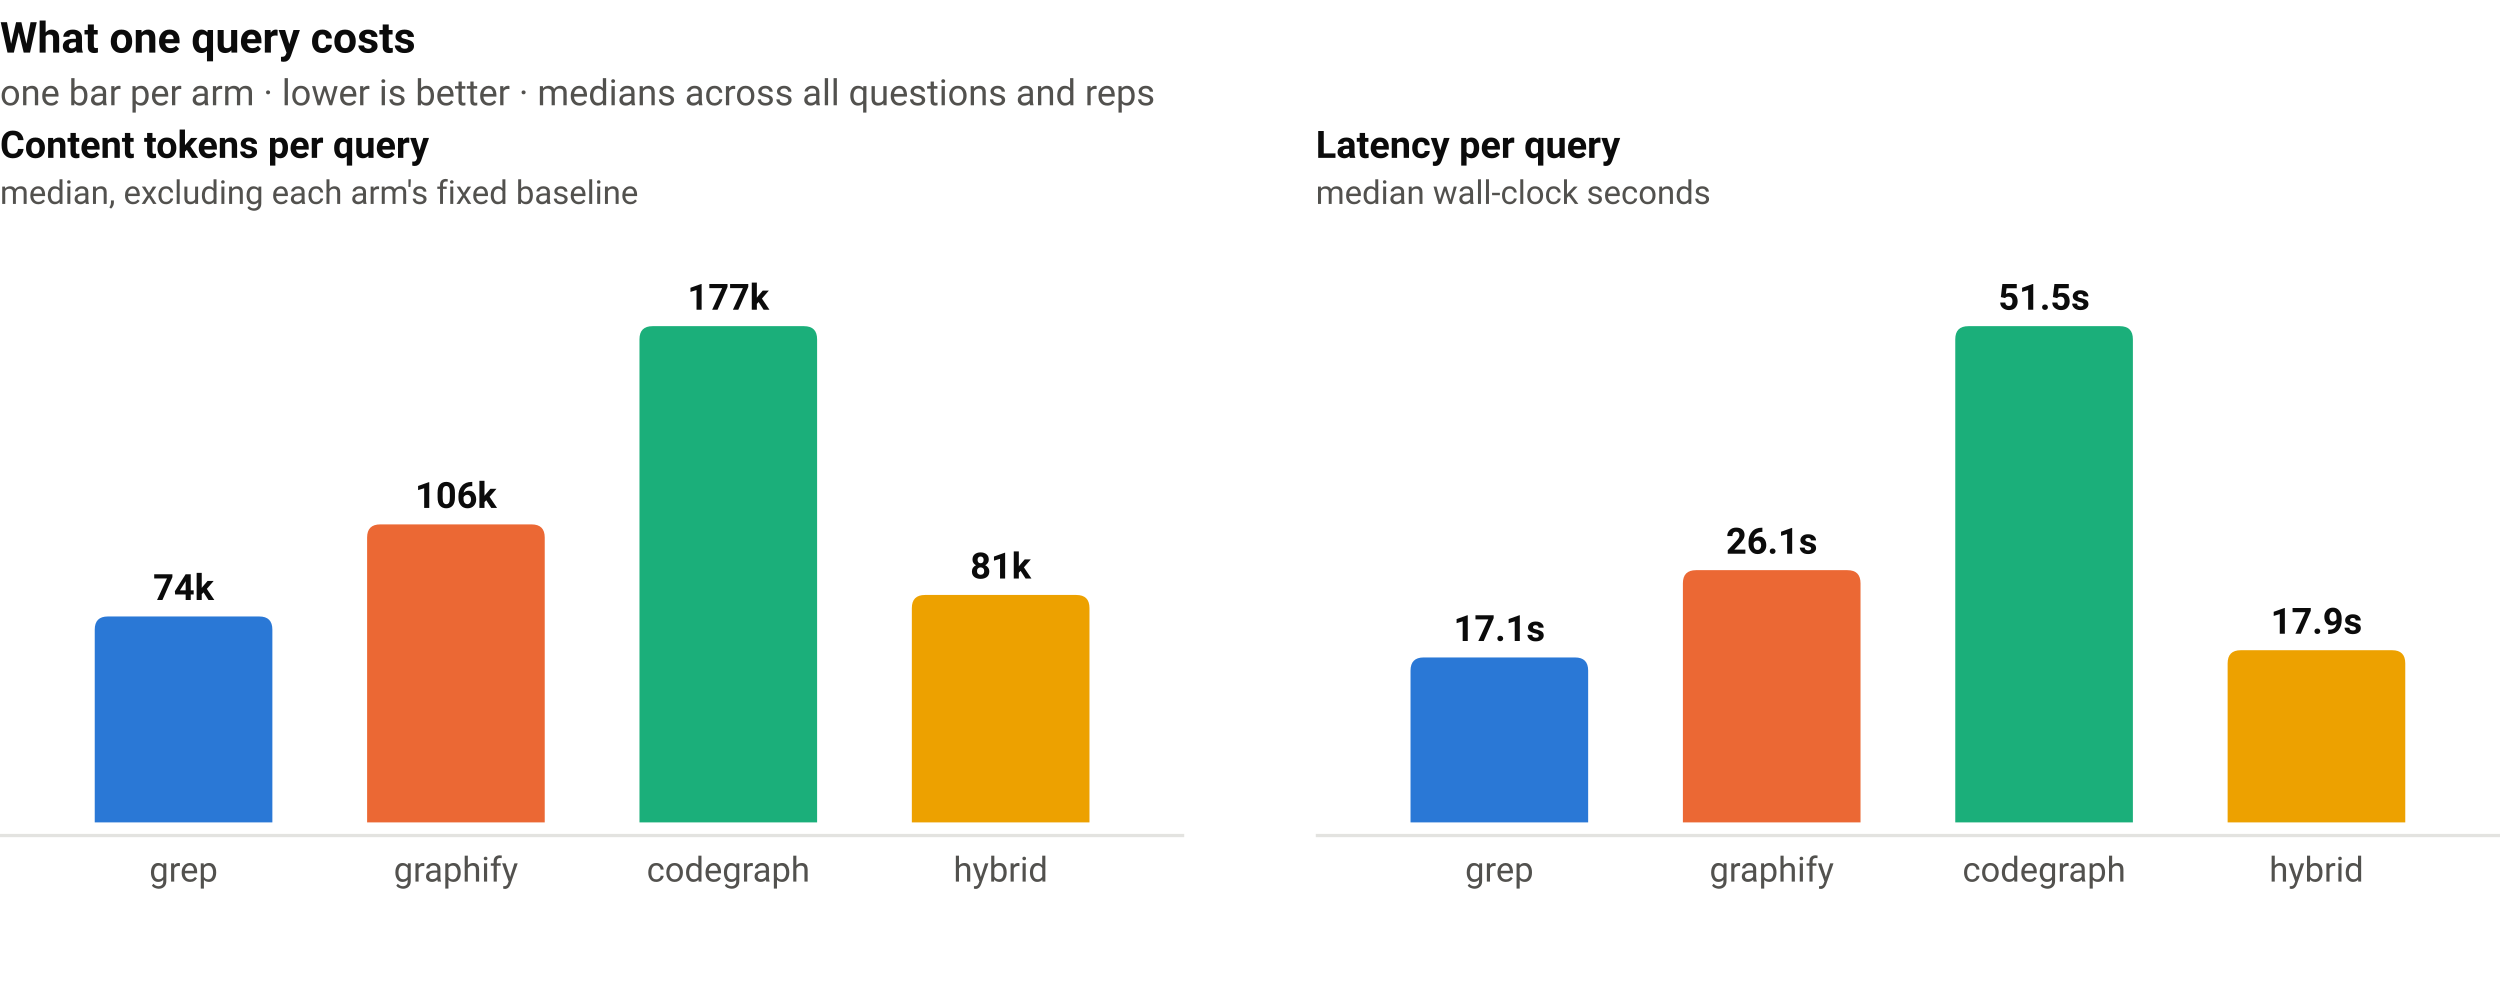
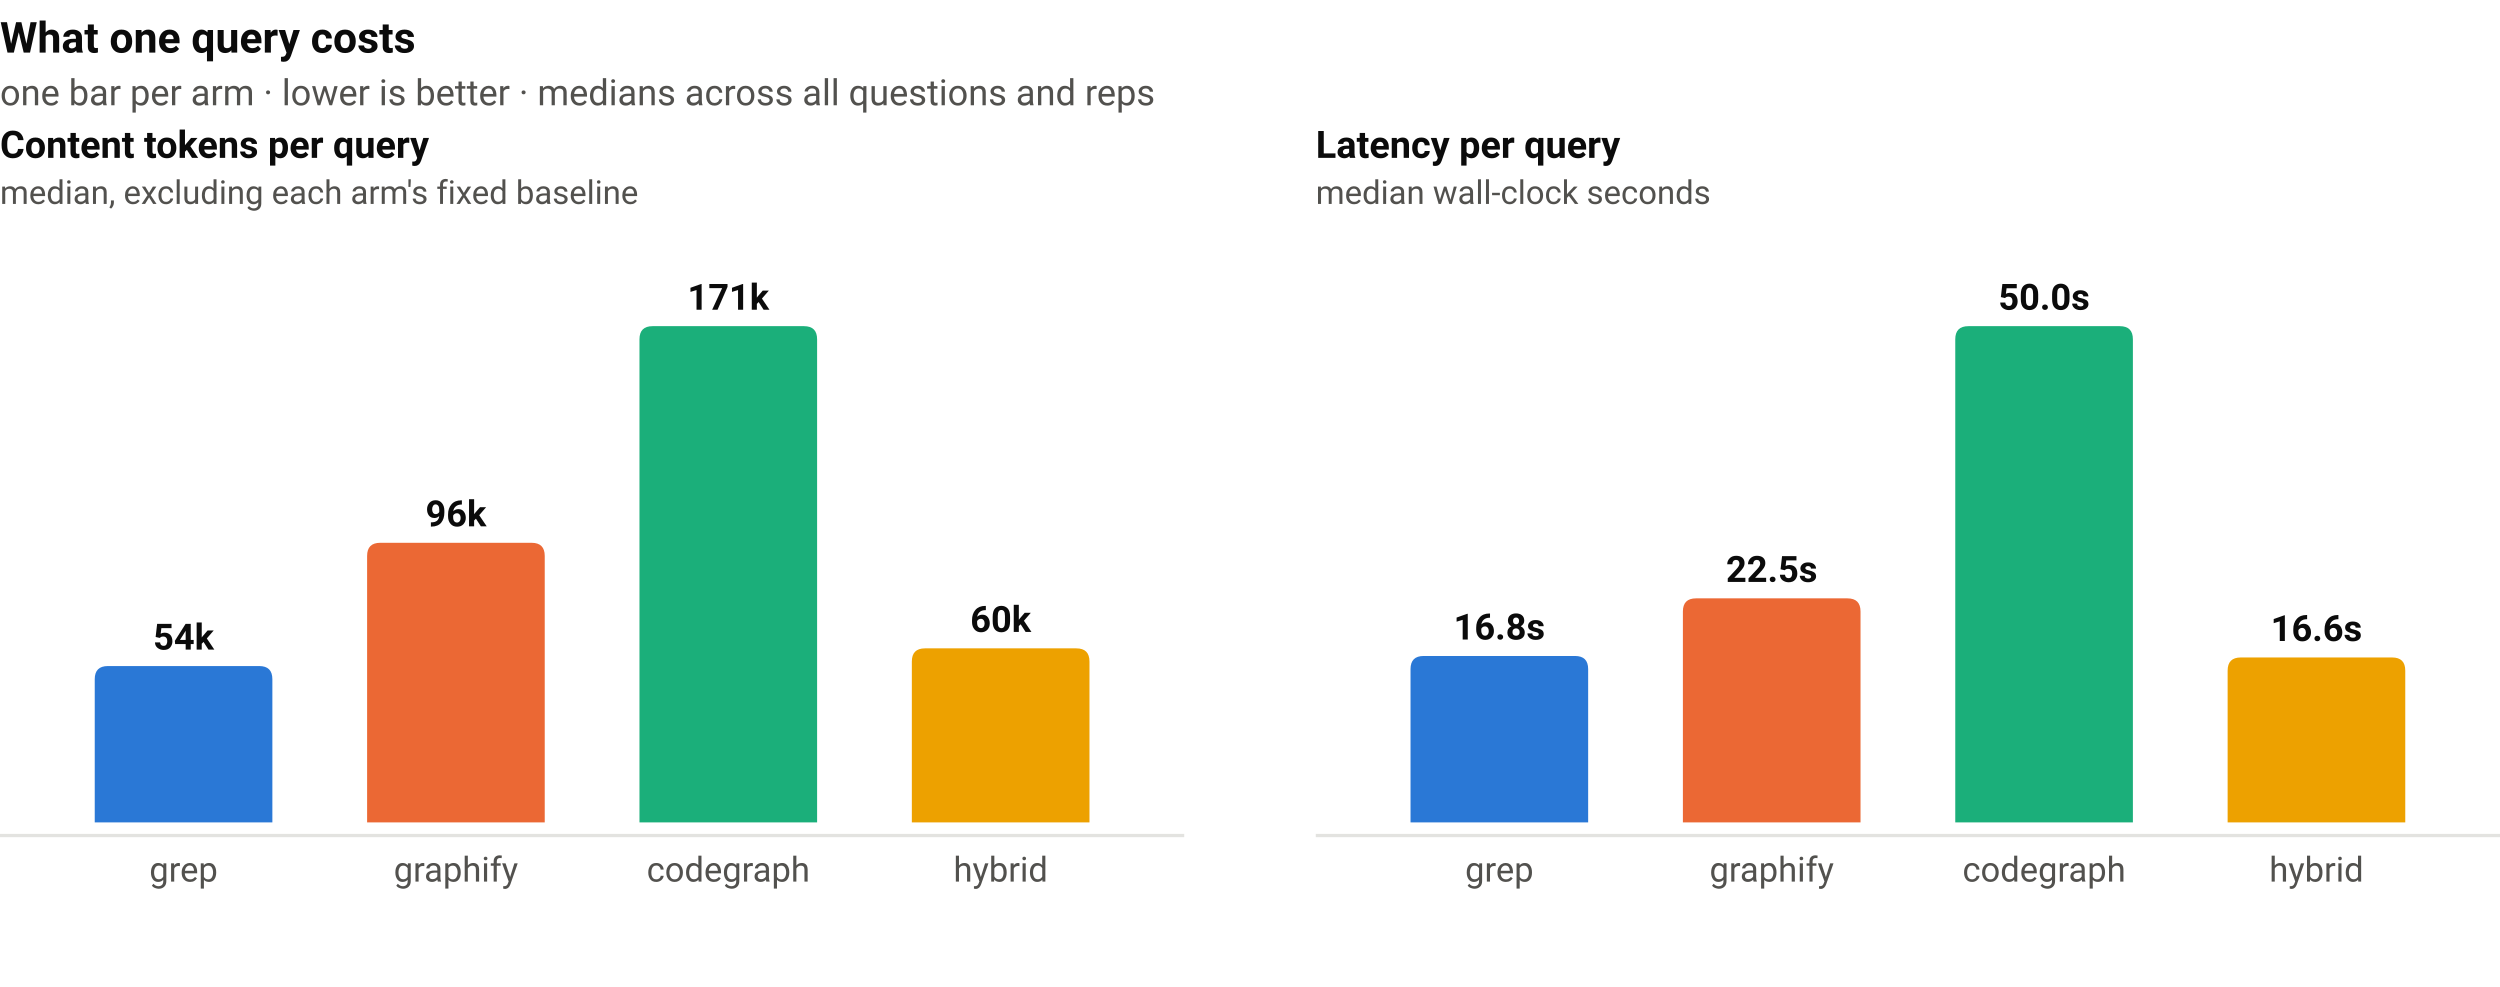
<svg xmlns="http://www.w3.org/2000/svg" width="760" height="300" viewBox="0 0 760 300" font-family="system-ui,-apple-system,Segoe UI,Roboto,sans-serif" role="img">
  <text x="0" y="16" font-size="13" font-weight="600" fill="#0b0b0b">What one query costs</text>
  <text x="0" y="32" font-size="11" fill="#52514e">one bar per arm · lower is better · medians across all questions and reps</text>
  <text x="0" y="48" font-size="11.5" font-weight="600" fill="#0b0b0b">Content tokens per query</text>
  <text x="0" y="62" font-size="10" fill="#52514e">median, excluding each arm's fixed baseline</text>
-   <path d="M28.8 250 L28.8 191.406 Q28.8 187.406 32.8 187.406 L78.8 187.406 Q82.8 187.406 82.8 191.406 L82.8 250 Z" fill="#2a78d6" />
-   <text x="55.8" y="182.406" font-size="11" font-weight="600" fill="#0b0b0b" text-anchor="middle">74k</text>
+   <path d="M28.8 250 L28.8 206.478 Q28.8 202.478 32.8 202.478 L78.8 202.478 Q82.8 202.478 82.8 206.478 L82.8 250 Z" fill="#2a78d6" />
+   <text x="55.8" y="197.478" font-size="11" font-weight="600" fill="#0b0b0b" text-anchor="middle">54k</text>
  <text x="55.8" y="268" font-size="10.5" fill="#52514e" text-anchor="middle">grep</text>
-   <path d="M111.6 250 L111.6 163.415 Q111.6 159.415 115.6 159.415 L161.6 159.415 Q165.6 159.415 165.6 163.415 L165.6 250 Z" fill="#eb6834" />
-   <text x="138.6" y="154.415" font-size="11" font-weight="600" fill="#0b0b0b" text-anchor="middle">106k</text>
+   <path d="M111.6 250 L111.6 169.009 Q111.6 165.009 115.6 165.009 L161.6 165.009 Q165.6 165.009 165.6 169.009 L165.6 250 Z" fill="#eb6834" />
+   <text x="138.6" y="160.009" font-size="11" font-weight="600" fill="#0b0b0b" text-anchor="middle">96k</text>
  <text x="138.6" y="268" font-size="10.5" fill="#52514e" text-anchor="middle">graphify</text>
  <path d="M194.4 250 L194.4 103.153 Q194.4 99.153 198.4 99.153 L244.4 99.153 Q248.4 99.153 248.4 103.153 L248.4 250 Z" fill="#1baf7a" />
-   <text x="221.4" y="94.153" font-size="11" font-weight="600" fill="#0b0b0b" text-anchor="middle">177k</text>
+   <text x="221.4" y="94.153" font-size="11" font-weight="600" fill="#0b0b0b" text-anchor="middle">171k</text>
  <text x="221.4" y="268" font-size="10.5" fill="#52514e" text-anchor="middle">codegraph</text>
-   <path d="M277.2 250 L277.2 184.869 Q277.2 180.869 281.2 180.869 L327.2 180.869 Q331.2 180.869 331.2 184.869 L331.2 250 Z" fill="#eda100" />
-   <text x="304.2" y="175.869" font-size="11" font-weight="600" fill="#0b0b0b" text-anchor="middle">81k</text>
+   <path d="M277.2 250 L277.2 201.103 Q277.2 197.103 281.2 197.103 L327.2 197.103 Q331.2 197.103 331.2 201.103 L331.2 250 Z" fill="#eda100" />
+   <text x="304.2" y="192.103" font-size="11" font-weight="600" fill="#0b0b0b" text-anchor="middle">60k</text>
  <text x="304.2" y="268" font-size="10.5" fill="#52514e" text-anchor="middle">hybrid</text>
  <line x1="0" y1="254" x2="360" y2="254" stroke="#e3e3e0" stroke-width="1" />
  <text x="400" y="48" font-size="11.5" font-weight="600" fill="#0b0b0b">Latency per query</text>
  <text x="400" y="62" font-size="10" fill="#52514e">median wall-clock seconds</text>
-   <path d="M428.8 250 L428.8 203.864 Q428.8 199.864 432.8 199.864 L478.8 199.864 Q482.8 199.864 482.8 203.864 L482.8 250 Z" fill="#2a78d6" />
-   <text x="455.8" y="194.864" font-size="11" font-weight="600" fill="#0b0b0b" text-anchor="middle">17.1s</text>
+   <path d="M428.8 250 L428.8 203.416 Q428.8 199.416 432.8 199.416 L478.8 199.416 Q482.8 199.416 482.8 203.416 L482.8 250 Z" fill="#2a78d6" />
+   <text x="455.8" y="194.416" font-size="11" font-weight="600" fill="#0b0b0b" text-anchor="middle">16.8s</text>
  <text x="455.8" y="268" font-size="10.5" fill="#52514e" text-anchor="middle">grep</text>
-   <path d="M511.6 250 L511.6 177.33 Q511.6 173.33 515.6 173.33 L561.6 173.33 Q565.6 173.33 565.6 177.33 L565.6 250 Z" fill="#eb6834" />
-   <text x="538.6" y="168.33" font-size="11" font-weight="600" fill="#0b0b0b" text-anchor="middle">26.1s</text>
+   <path d="M511.6 250 L511.6 185.9 Q511.6 181.9 515.6 181.9 L561.6 181.9 Q565.6 181.9 565.6 185.9 L565.6 250 Z" fill="#eb6834" />
+   <text x="538.6" y="176.9" font-size="11" font-weight="600" fill="#0b0b0b" text-anchor="middle">22.5s</text>
  <text x="538.6" y="268" font-size="10.5" fill="#52514e" text-anchor="middle">graphify</text>
  <path d="M594.4 250 L594.4 103.153 Q594.4 99.153 598.4 99.153 L644.4 99.153 Q648.4 99.153 648.4 103.153 L648.4 250 Z" fill="#1baf7a" />
-   <text x="621.4" y="94.153" font-size="11" font-weight="600" fill="#0b0b0b" text-anchor="middle">51.5s</text>
+   <text x="621.4" y="94.153" font-size="11" font-weight="600" fill="#0b0b0b" text-anchor="middle">50.0s</text>
  <text x="621.4" y="268" font-size="10.5" fill="#52514e" text-anchor="middle">codegraph</text>
-   <path d="M677.2 250 L677.2 201.665 Q677.2 197.665 681.2 197.665 L727.2 197.665 Q731.2 197.665 731.2 201.665 L731.2 250 Z" fill="#eda100" />
-   <text x="704.2" y="192.665" font-size="11" font-weight="600" fill="#0b0b0b" text-anchor="middle">17.9s</text>
+   <path d="M677.2 250 L677.2 203.869 Q677.2 199.869 681.2 199.869 L727.2 199.869 Q731.2 199.869 731.2 203.869 L731.2 250 Z" fill="#eda100" />
+   <text x="704.2" y="194.869" font-size="11" font-weight="600" fill="#0b0b0b" text-anchor="middle">16.6s</text>
  <text x="704.2" y="268" font-size="10.5" fill="#52514e" text-anchor="middle">hybrid</text>
  <line x1="400" y1="254" x2="760" y2="254" stroke="#e3e3e0" stroke-width="1" />
</svg>
